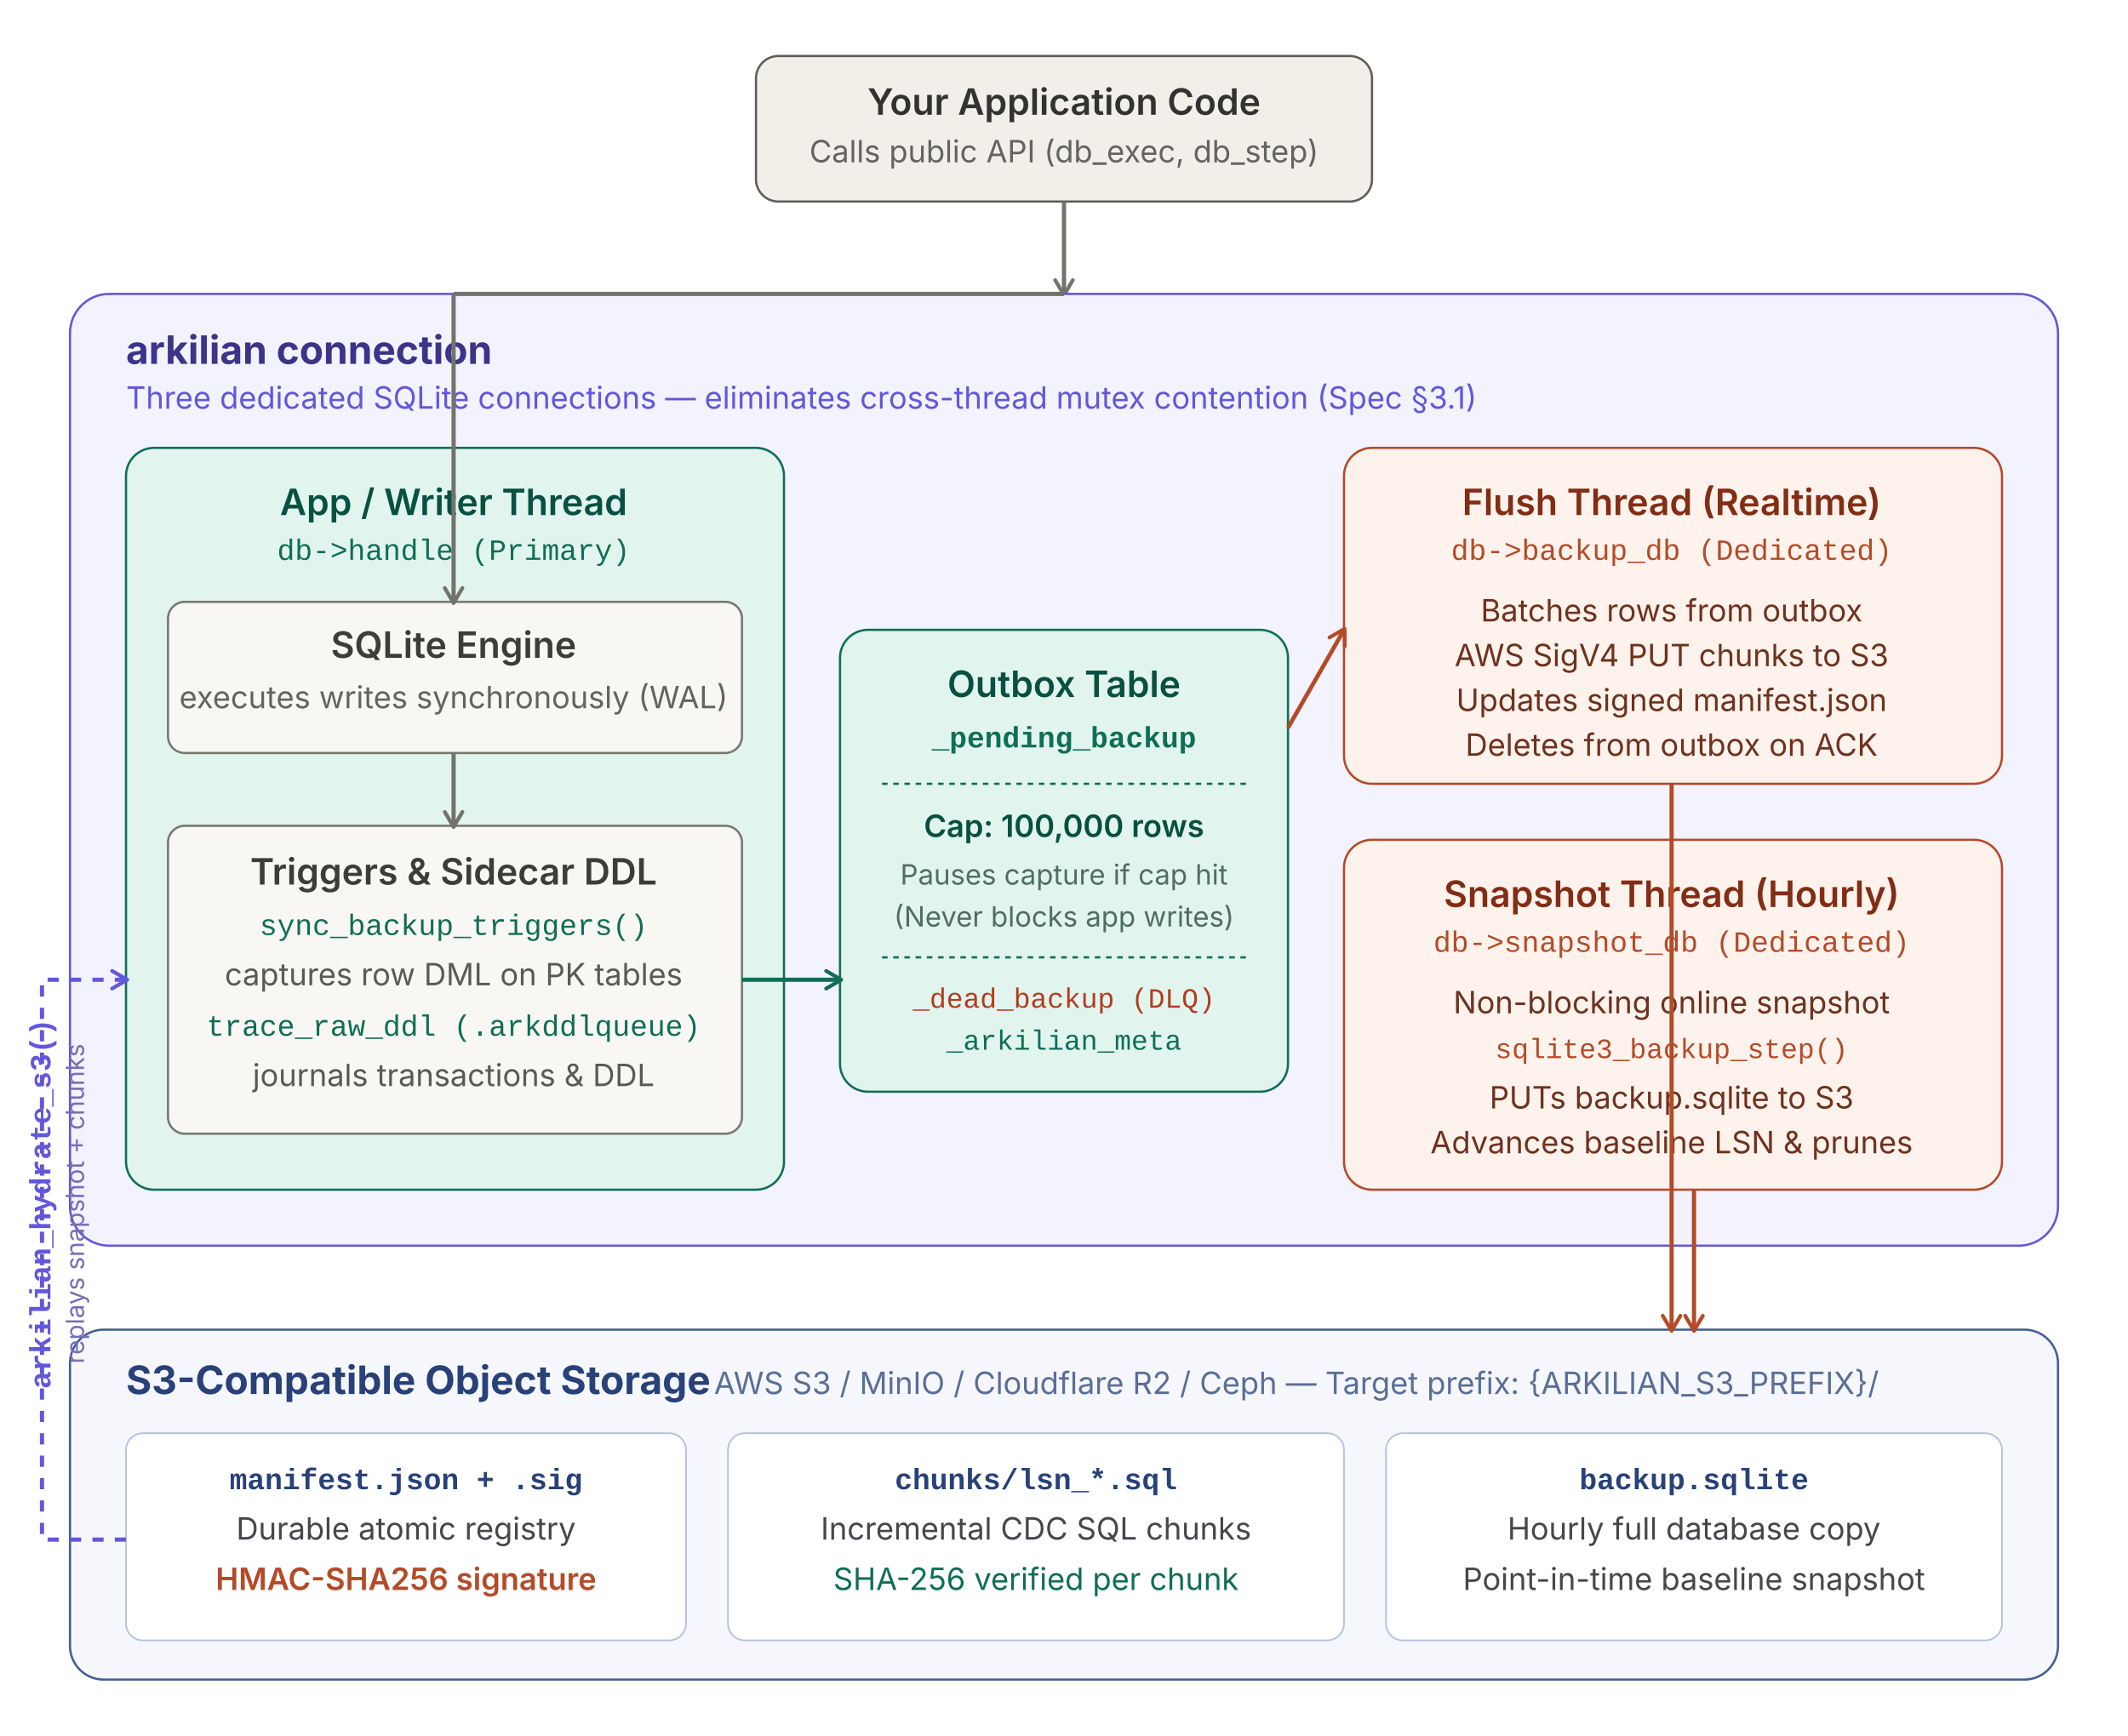
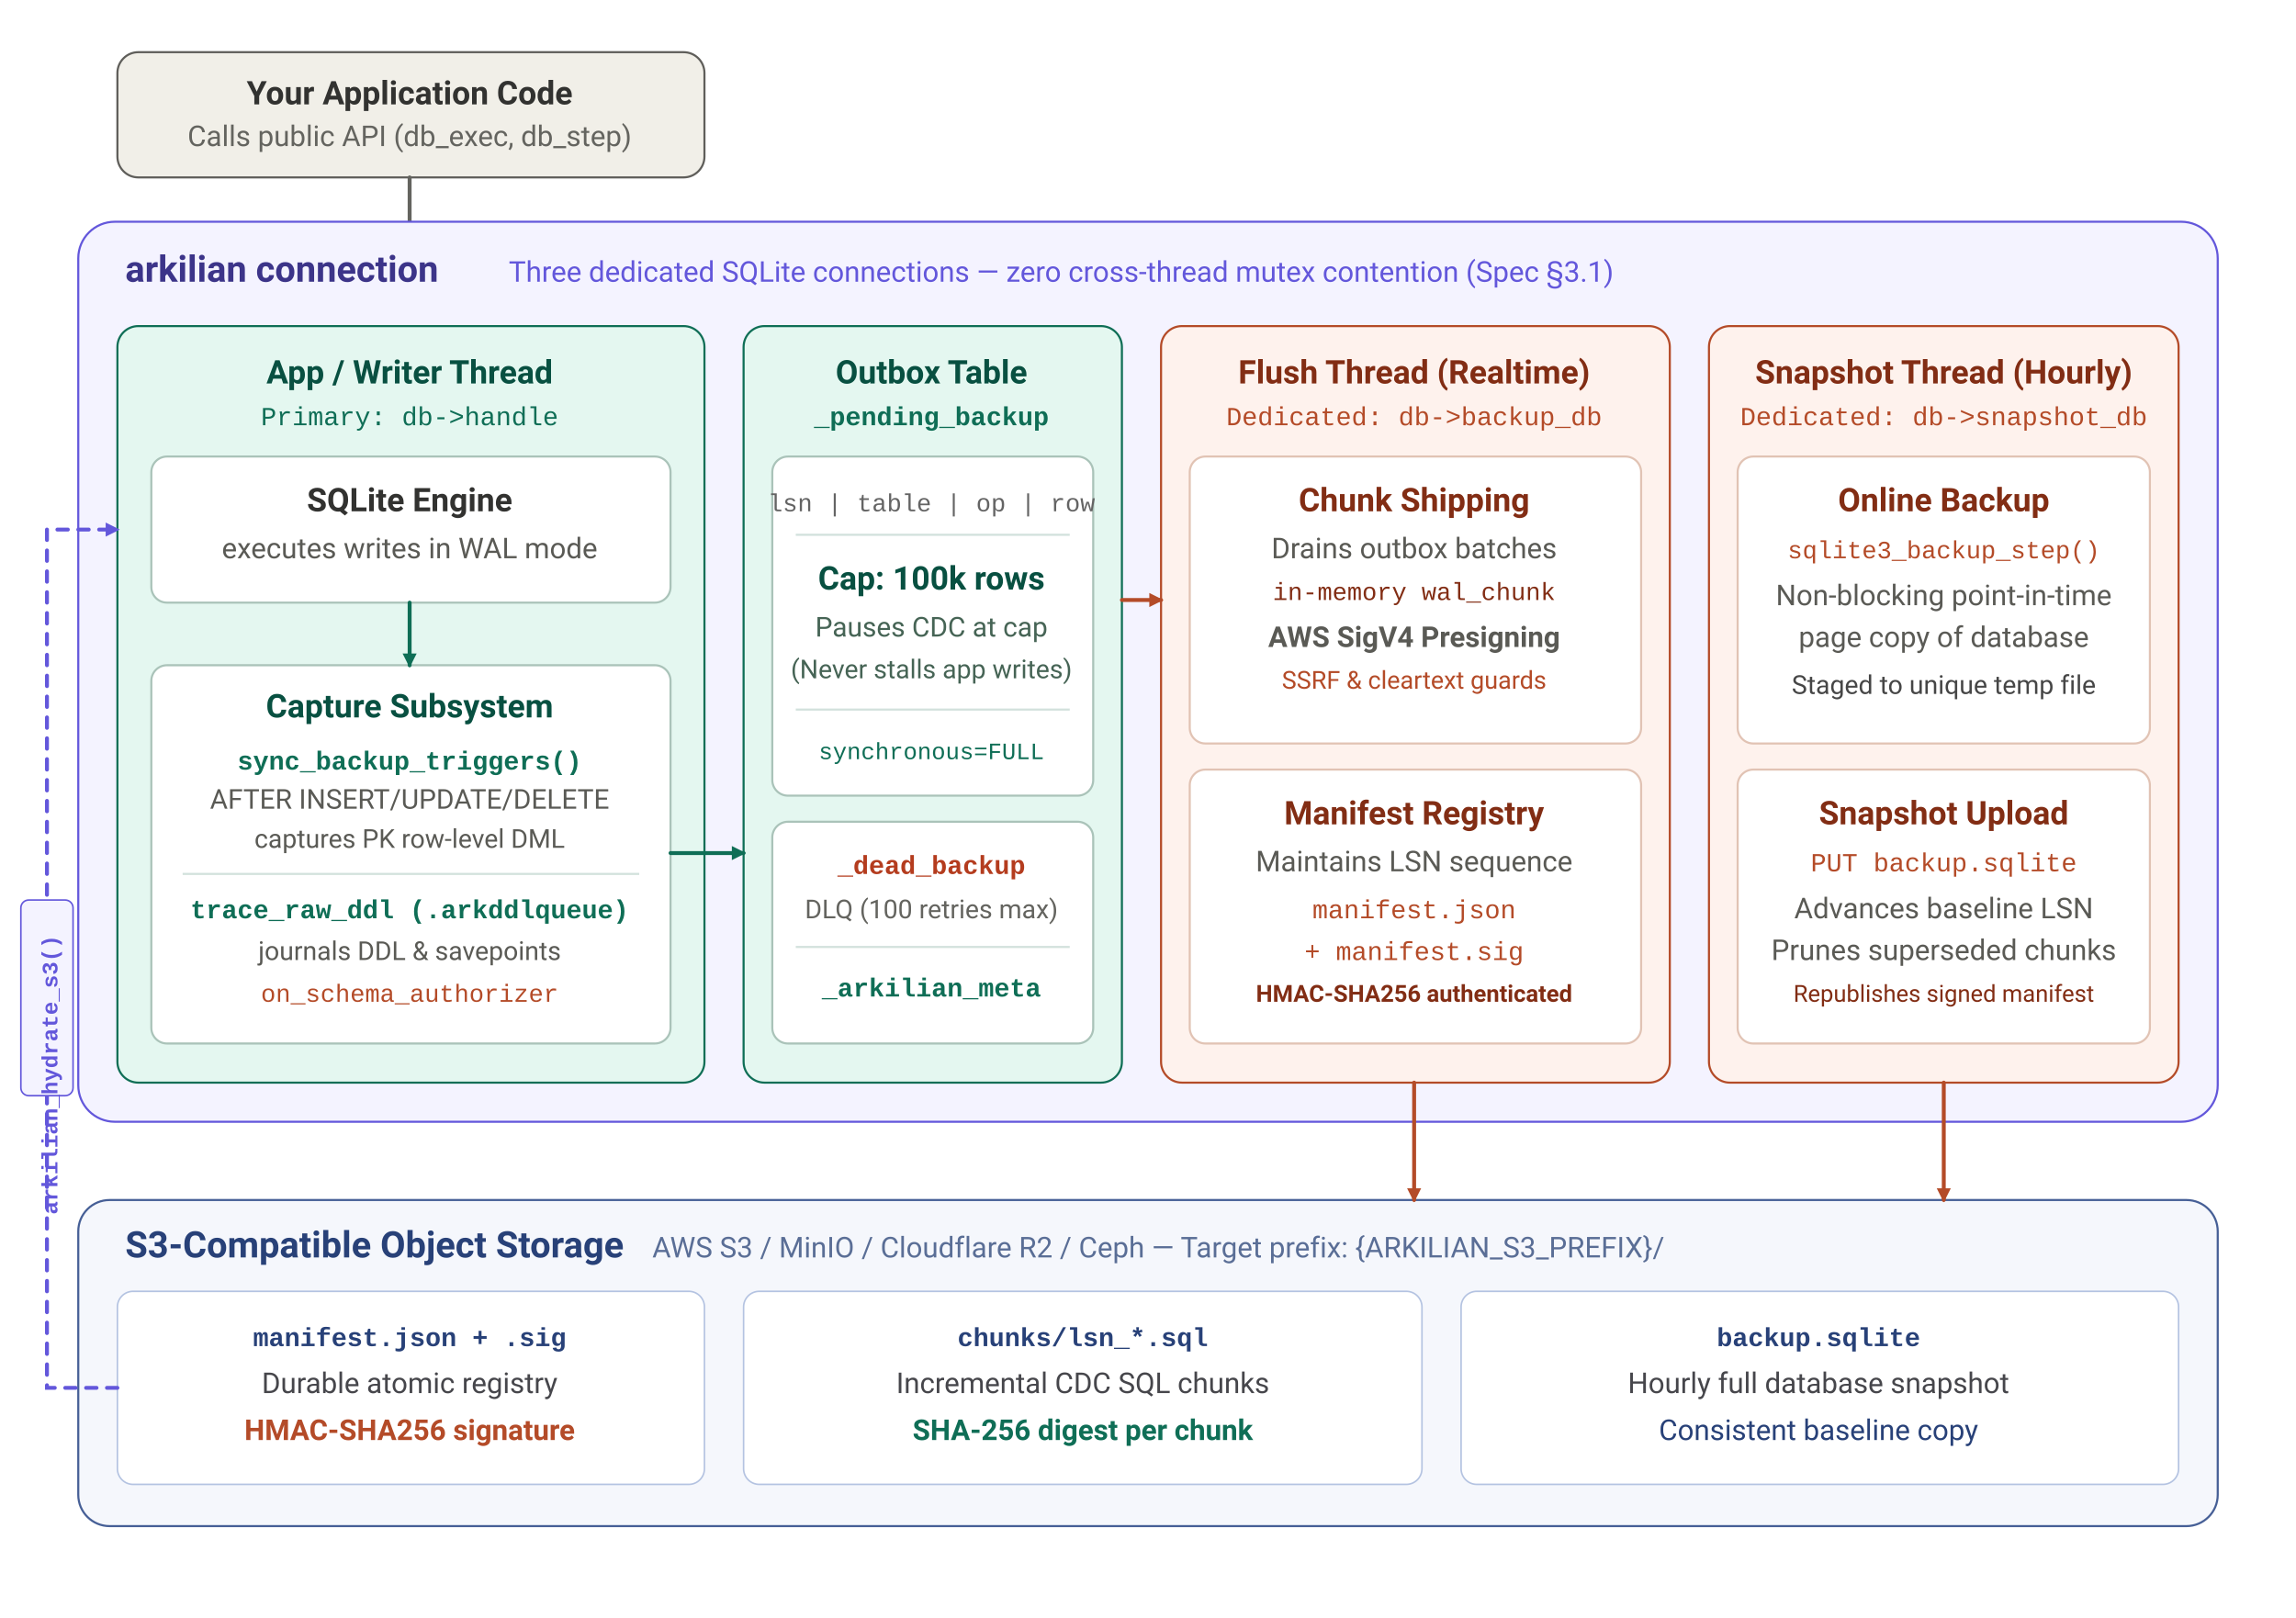
- <svg xmlns="http://www.w3.org/2000/svg" width="100%" viewBox="0 0 760 620" role="img">
+ <svg xmlns="http://www.w3.org/2000/svg" width="100%" viewBox="0 0 880 620" role="img">
  <defs>
-     <marker id="arrow" viewBox="0 0 10 10" refX="7" refY="5" markerWidth="6" markerHeight="6" orient="auto-start-reverse">
-       <path d="M1.5 1.5L7.5 5L1.5 8.5" fill="none" stroke="context-stroke" stroke-width="1.5" stroke-linecap="round" stroke-linejoin="round" />
+     <marker id="arrow-gray" viewBox="0 0 10 10" refX="6" refY="5" markerWidth="6" markerHeight="6" orient="auto-start-reverse">
+       <path d="M 1 2 L 7 5 L 1 8 z" fill="rgb(100, 100, 95)" />
+     </marker>
+     <marker id="arrow-green" viewBox="0 0 10 10" refX="6" refY="5" markerWidth="6" markerHeight="6" orient="auto-start-reverse">
+       <path d="M 1 2 L 7 5 L 1 8 z" fill="rgb(15, 110, 86)" />
+     </marker>
+     <marker id="arrow-orange" viewBox="0 0 10 10" refX="6" refY="5" markerWidth="6" markerHeight="6" orient="auto-start-reverse">
+       <path d="M 1 2 L 7 5 L 1 8 z" fill="rgb(180, 75, 40)" />
+     </marker>
+     <marker id="arrow-purple" viewBox="0 0 10 10" refX="6" refY="5" markerWidth="6" markerHeight="6" orient="auto-start-reverse">
+       <path d="M 1 2 L 7 5 L 1 8 z" fill="rgb(99, 87, 219)" />
    </marker>
    <style>
-       .text-base { font-family: "Anthropic Sans", -apple-system, system-ui, "Segoe UI", sans-serif; font-size: 14px; font-weight: 400; text-anchor: start; }
-       .text-title { font-family: "Anthropic Sans", -apple-system, system-ui, "Segoe UI", sans-serif; font-size: 13px; font-weight: 600; text-anchor: middle; }
-       .text-desc { font-family: "Anthropic Sans", -apple-system, system-ui, "Segoe UI", sans-serif; font-size: 11px; font-weight: 400; text-anchor: middle; }
-       .text-header { font-family: "Anthropic Sans", -apple-system, system-ui, "Segoe UI", sans-serif; font-size: 14px; font-weight: 700; text-anchor: start; }
-       .text-sub { font-family: "Anthropic Sans", -apple-system, system-ui, "Segoe UI", sans-serif; font-size: 11px; font-weight: 400; text-anchor: start; }
-       .text-mono { font-family: "SFMono-Regular", Consolas, "Liberation Mono", Menlo, Courier, monospace; font-size: 10.5px; }
+       .text-base { font-family: -apple-system, system-ui, "Segoe UI", Roboto, Helvetica, Arial, sans-serif; font-size: 13px; font-weight: 400; text-anchor: start; }
+       .text-title { font-family: -apple-system, system-ui, "Segoe UI", Roboto, Helvetica, Arial, sans-serif; font-size: 12.5px; font-weight: 600; text-anchor: middle; }
+       .text-desc { font-family: -apple-system, system-ui, "Segoe UI", Roboto, Helvetica, Arial, sans-serif; font-size: 11px; font-weight: 400; text-anchor: middle; }
+       .text-header { font-family: -apple-system, system-ui, "Segoe UI", Roboto, Helvetica, Arial, sans-serif; font-size: 14px; font-weight: 700; text-anchor: start; }
+       .text-sub { font-family: -apple-system, system-ui, "Segoe UI", Roboto, Helvetica, Arial, sans-serif; font-size: 11px; font-weight: 400; text-anchor: start; }
+       .text-mono { font-family: "SFMono-Regular", Consolas, "Liberation Mono", Menlo, Courier, monospace; font-size: 10px; }
      
-       .line-conn { fill: none; stroke: rgb(115, 114, 108); stroke-width: 1.5; }
-       .line-green { fill: none; stroke: rgb(15, 110, 86); stroke-width: 1.5; }
-       .line-orange { fill: none; stroke: rgb(180, 75, 40); stroke-width: 1.5; }
-       .line-purple { fill: none; stroke: rgb(99, 87, 219); stroke-width: 1.5; stroke-dasharray: 4,4; }
+       .line-conn { fill: none; stroke: rgb(100, 100, 95); stroke-width: 1.5; stroke-linecap: round; }
+       .line-green { fill: none; stroke: rgb(15, 110, 86); stroke-width: 1.5; stroke-linecap: round; }
+       .line-orange { fill: none; stroke: rgb(180, 75, 40); stroke-width: 1.5; stroke-linecap: round; }
+       .line-purple { fill: none; stroke: rgb(99, 87, 219); stroke-width: 1.5; stroke-dasharray: 4,4; stroke-linecap: round; }
    </style>
  </defs>
  <g class="text-base">
-     <rect x="270" y="20" width="220" height="52" rx="8" stroke-width="0.8" style="fill:rgb(241, 239, 232);stroke:rgb(95, 94, 90);" />
-     <text x="380" y="41" class="text-title" style="fill:rgb(50, 50, 48);">Your Application Code</text>
-     <text x="380" y="58" class="text-desc" style="fill:rgb(100, 100, 95);">Calls public API (db_exec, db_step)</text>
+     <rect x="45" y="20" width="225" height="48" rx="8" stroke-width="0.8" style="fill:rgb(241, 239, 232);stroke:rgb(95, 94, 90);" />
+     <text x="157" y="40" class="text-title" style="fill:rgb(50, 50, 48);">Your Application Code</text>
+     <text x="157" y="56" class="text-desc" style="fill:rgb(100, 100, 95);">Calls public API (db_exec, db_step)</text>
  </g>
-   <line x1="380" y1="72" x2="380" y2="105" marker-end="url(#arrow)" class="line-conn" />
+   <line x1="157" y1="68" x2="157" y2="128" marker-end="url(#arrow-gray)" class="line-conn" />
  <g class="text-base">
-     <rect x="25" y="105" width="710" height="340" rx="14" stroke-width="0.8" style="fill:rgb(243, 242, 255);stroke:rgb(99, 87, 219);" />
-     <text x="45" y="130" class="text-header" style="fill:rgb(60, 52, 137);">arkilian connection</text>
-     <text x="45" y="146" class="text-sub" style="fill:rgb(99, 87, 219);">Three dedicated SQLite connections — eliminates cross-thread mutex contention (Spec §3.1)</text>
+     <rect x="30" y="85" width="820" height="345" rx="14" stroke-width="0.8" style="fill:rgb(244, 243, 255);stroke:rgb(99, 87, 219);" />
+     <text x="48" y="108" class="text-header" style="fill:rgb(60, 52, 137);">arkilian connection</text>
+     <text x="195" y="108" class="text-sub" style="fill:rgb(99, 87, 219);">Three dedicated SQLite connections — zero cross-thread mutex contention (Spec §3.1)</text>
  </g>
  <g class="text-base">
-     <rect x="45" y="160" width="235" height="265" rx="10" stroke-width="0.8" style="fill:rgb(225, 245, 238);stroke:rgb(15, 110, 86);" />
-     <text x="162" y="184" class="text-title" style="fill:rgb(8, 80, 65);">App / Writer Thread</text>
-     <text x="162" y="200" class="text-desc text-mono" style="fill:rgb(15, 110, 86);">db-&gt;handle (Primary)</text>
-     <rect x="60" y="215" width="205" height="54" rx="6" stroke-width="0.8" style="fill:rgb(248, 247, 243);stroke:rgb(120, 120, 115);" />
-     <text x="162" y="235" class="text-title" style="fill:rgb(60, 60, 58);">SQLite Engine</text>
-     <text x="162" y="253" class="text-desc" style="fill:rgb(100, 100, 95);">executes writes synchronously (WAL)</text>
-     <rect x="60" y="295" width="205" height="110" rx="6" stroke-width="0.8" style="fill:rgb(248, 247, 243);stroke:rgb(120, 120, 115);" />
-     <text x="162" y="316" class="text-title" style="fill:rgb(60, 60, 58);">Triggers &amp; Sidecar DDL</text>
-     <text x="162" y="334" class="text-desc text-mono" style="fill:rgb(15, 110, 86);">sync_backup_triggers()</text>
-     <text x="162" y="352" class="text-desc" style="fill:rgb(90, 90, 85);">captures row DML on PK tables</text>
-     <text x="162" y="370" class="text-desc text-mono" style="fill:rgb(15, 110, 86);">trace_raw_ddl (.arkddlqueue)</text>
-     <text x="162" y="388" class="text-desc" style="fill:rgb(90, 90, 85);">journals transactions &amp; DDL</text>
+     <rect x="45" y="125" width="225" height="290" rx="8" stroke-width="0.8" style="fill:rgb(228, 247, 240);stroke:rgb(15, 110, 86);" />
+     <text x="157" y="147" class="text-title" style="fill:rgb(8, 80, 65);">App / Writer Thread</text>
+     <text x="157" y="163" class="text-desc text-mono" style="fill:rgb(15, 110, 86);">Primary: db-&gt;handle</text>
+     <rect x="58" y="175" width="199" height="56" rx="6" stroke-width="0.8" style="fill:rgb(255, 255, 255);stroke:rgb(170, 195, 185);" />
+     <text x="157" y="196" class="text-title" style="fill:rgb(50, 50, 48);">SQLite Engine</text>
+     <text x="157" y="214" class="text-desc" style="fill:rgb(90, 90, 85);">executes writes in WAL mode</text>
+     <rect x="58" y="255" width="199" height="145" rx="6" stroke-width="0.8" style="fill:rgb(255, 255, 255);stroke:rgb(170, 195, 185);" />
+     <text x="157" y="275" class="text-title" style="fill:rgb(8, 80, 65);">Capture Subsystem</text>
+     <text x="157" y="295" class="text-desc text-mono" style="fill:rgb(15, 110, 86); font-weight: 600;">sync_backup_triggers()</text>
+     <text x="157" y="310" class="text-desc" style="fill:rgb(90, 90, 85); font-size: 10.5px;">AFTER INSERT/UPDATE/DELETE</text>
+     <text x="157" y="325" class="text-desc" style="fill:rgb(90, 90, 85); font-size: 10px;">captures PK row-level DML</text>
+     <line x1="70" y1="335" x2="245" y2="335" stroke="rgb(210, 225, 220)" stroke-width="0.8" />
+     <text x="157" y="352" class="text-desc text-mono" style="fill:rgb(15, 110, 86); font-weight: 600;">trace_raw_ddl (.arkddlqueue)</text>
+     <text x="157" y="368" class="text-desc" style="fill:rgb(90, 90, 85); font-size: 10px;">journals DDL &amp; savepoints</text>
+     <text x="157" y="384" class="text-desc text-mono" style="fill:rgb(180, 75, 40); font-size: 9.5px;">on_schema_authorizer</text>
  </g>
-   <line x1="380" y1="105" x2="162" y2="105" class="line-conn" />
-   <line x1="162" y1="105" x2="162" y2="215" marker-end="url(#arrow)" class="line-conn" />
-   <line x1="162" y1="269" x2="162" y2="295" marker-end="url(#arrow)" class="line-conn" />
+   <line x1="157" y1="231" x2="157" y2="255" marker-end="url(#arrow-green)" class="line-green" />
  <g class="text-base">
-     <rect x="300" y="225" width="160" height="165" rx="10" stroke-width="0.8" style="fill:rgb(225, 245, 238);stroke:rgb(15, 110, 86);" />
-     <text x="380" y="249" class="text-title" style="fill:rgb(8, 80, 65);">Outbox Table</text>
-     <text x="380" y="267" class="text-desc text-mono" style="fill:rgb(15, 110, 86); font-weight: 600;">_pending_backup</text>
-     <path d="M 315,280 L 445,280" stroke="rgb(15, 110, 86)" stroke-width="0.8" stroke-dasharray="2,2" />
-     <text x="380" y="299" class="text-desc" style="fill:rgb(8, 80, 65); font-weight: 600;">Cap: 100,000 rows</text>
-     <text x="380" y="316" class="text-desc" style="fill:rgb(80, 110, 95); font-size: 10px;">Pauses capture if cap hit</text>
-     <text x="380" y="331" class="text-desc" style="fill:rgb(80, 110, 95); font-size: 10px;">(Never blocks app writes)</text>
-     <path d="M 315,342 L 445,342" stroke="rgb(15, 110, 86)" stroke-width="0.8" stroke-dasharray="2,2" />
-     <text x="380" y="360" class="text-desc text-mono" style="fill:rgb(180, 60, 30); font-size: 10px;">_dead_backup (DLQ)</text>
-     <text x="380" y="375" class="text-desc text-mono" style="fill:rgb(15, 110, 86); font-size: 10px;">_arkilian_meta</text>
+     <rect x="285" y="125" width="145" height="290" rx="8" stroke-width="0.8" style="fill:rgb(228, 247, 240);stroke:rgb(15, 110, 86);" />
+     <text x="357" y="147" class="text-title" style="fill:rgb(8, 80, 65);">Outbox Table</text>
+     <text x="357" y="163" class="text-desc text-mono" style="fill:rgb(15, 110, 86); font-weight: 600;">_pending_backup</text>
+     <rect x="296" y="175" width="123" height="130" rx="6" stroke-width="0.8" style="fill:rgb(255, 255, 255);stroke:rgb(170, 195, 185);" />
+     <text x="357" y="196" class="text-desc text-mono" style="fill:rgb(100, 100, 100); font-size: 9.5px;">lsn | table | op | row</text>
+     <line x1="305" y1="205" x2="410" y2="205" stroke="rgb(210, 225, 220)" stroke-width="0.8" />
+     <text x="357" y="226" class="text-title" style="fill:rgb(8, 80, 65);">Cap: 100k rows</text>
+     <text x="357" y="244" class="text-desc" style="fill:rgb(70, 100, 85); font-size: 10.5px;">Pauses CDC at cap</text>
+     <text x="357" y="260" class="text-desc" style="fill:rgb(70, 100, 85); font-size: 10px;">(Never stalls app writes)</text>
+     <line x1="305" y1="272" x2="410" y2="272" stroke="rgb(210, 225, 220)" stroke-width="0.8" />
+     <text x="357" y="291" class="text-desc text-mono" style="fill:rgb(15, 110, 86); font-size: 9px;">synchronous=FULL</text>
+     <rect x="296" y="315" width="123" height="85" rx="6" stroke-width="0.8" style="fill:rgb(255, 255, 255);stroke:rgb(170, 195, 185);" />
+     <text x="357" y="335" class="text-desc text-mono" style="fill:rgb(180, 60, 30); font-weight: 600;">_dead_backup</text>
+     <text x="357" y="352" class="text-desc" style="fill:rgb(100, 100, 95); font-size: 10px;">DLQ (100 retries max)</text>
+     <line x1="305" y1="363" x2="410" y2="363" stroke="rgb(210, 225, 220)" stroke-width="0.8" />
+     <text x="357" y="382" class="text-desc text-mono" style="fill:rgb(15, 110, 86); font-weight: 600;">_arkilian_meta</text>
  </g>
-   <line x1="265" y1="350" x2="300" y2="350" marker-end="url(#arrow)" class="line-green" />
+   <line x1="257" y1="327" x2="285" y2="327" marker-end="url(#arrow-green)" class="line-green" />
  <g class="text-base">
-     <rect x="480" y="160" width="235" height="120" rx="10" stroke-width="0.8" style="fill:rgb(254, 242, 237);stroke:rgb(180, 75, 40);" />
-     <text x="597" y="184" class="text-title" style="fill:rgb(130, 45, 20);">Flush Thread (Realtime)</text>
-     <text x="597" y="200" class="text-desc text-mono" style="fill:rgb(180, 75, 40);">db-&gt;backup_db (Dedicated)</text>
-     <text x="597" y="222" class="text-desc" style="fill:rgb(110, 50, 30);">Batches rows from outbox</text>
-     <text x="597" y="238" class="text-desc" style="fill:rgb(110, 50, 30);">AWS SigV4 PUT chunks to S3</text>
-     <text x="597" y="254" class="text-desc" style="fill:rgb(110, 50, 30);">Updates signed manifest.json</text>
-     <text x="597" y="270" class="text-desc" style="fill:rgb(110, 50, 30);">Deletes from outbox on ACK</text>
+     <rect x="445" y="125" width="195" height="290" rx="8" stroke-width="0.8" style="fill:rgb(254, 242, 237);stroke:rgb(180, 75, 40);" />
+     <text x="542" y="147" class="text-title" style="fill:rgb(130, 45, 20);">Flush Thread (Realtime)</text>
+     <text x="542" y="163" class="text-desc text-mono" style="fill:rgb(180, 75, 40);">Dedicated: db-&gt;backup_db</text>
+     <rect x="456" y="175" width="173" height="110" rx="6" stroke-width="0.8" style="fill:rgb(255, 255, 255);stroke:rgb(225, 195, 180);" />
+     <text x="542" y="196" class="text-title" style="fill:rgb(130, 45, 20);">Chunk Shipping</text>
+     <text x="542" y="214" class="text-desc" style="fill:rgb(90, 90, 85);">Drains outbox batches</text>
+     <text x="542" y="230" class="text-desc text-mono" style="fill:rgb(130, 45, 20); font-size: 9.5px;">in-memory wal_chunk</text>
+     <text x="542" y="248" class="text-desc" style="fill:rgb(90, 90, 85); font-weight: 600;">AWS SigV4 Presigning</text>
+     <text x="542" y="264" class="text-desc" style="fill:rgb(180, 75, 40); font-size: 9.5px;">SSRF &amp; cleartext guards</text>
+     <rect x="456" y="295" width="173" height="105" rx="6" stroke-width="0.8" style="fill:rgb(255, 255, 255);stroke:rgb(225, 195, 180);" />
+     <text x="542" y="316" class="text-title" style="fill:rgb(130, 45, 20);">Manifest Registry</text>
+     <text x="542" y="334" class="text-desc" style="fill:rgb(90, 90, 85);">Maintains LSN sequence</text>
+     <text x="542" y="352" class="text-desc text-mono" style="fill:rgb(180, 75, 40);">manifest.json</text>
+     <text x="542" y="368" class="text-desc text-mono" style="fill:rgb(180, 75, 40);">+ manifest.sig</text>
+     <text x="542" y="384" class="text-desc" style="fill:rgb(130, 45, 20); font-size: 9px; font-weight: 600;">HMAC-SHA256 authenticated</text>
+   </g>
+   <line x1="430" y1="230" x2="445" y2="230" marker-end="url(#arrow-orange)" class="line-orange" />
+   <g class="text-base">
+     <rect x="655" y="125" width="180" height="290" rx="8" stroke-width="0.8" style="fill:rgb(254, 242, 237);stroke:rgb(180, 75, 40);" />
+     <text x="745" y="147" class="text-title" style="fill:rgb(130, 45, 20);">Snapshot Thread (Hourly)</text>
+     <text x="745" y="163" class="text-desc text-mono" style="fill:rgb(180, 75, 40);">Dedicated: db-&gt;snapshot_db</text>
+     <rect x="666" y="175" width="158" height="110" rx="6" stroke-width="0.8" style="fill:rgb(255, 255, 255);stroke:rgb(225, 195, 180);" />
+     <text x="745" y="196" class="text-title" style="fill:rgb(130, 45, 20);">Online Backup</text>
+     <text x="745" y="214" class="text-desc text-mono" style="fill:rgb(180, 75, 40); font-size: 9.5px;">sqlite3_backup_step()</text>
+     <text x="745" y="232" class="text-desc" style="fill:rgb(90, 90, 85);">Non-blocking point-in-time</text>
+     <text x="745" y="248" class="text-desc" style="fill:rgb(90, 90, 85);">page copy of database</text>
+     <text x="745" y="266" class="text-desc" style="fill:rgb(70, 70, 70); font-size: 10px;">Staged to unique temp file</text>
+     <rect x="666" y="295" width="158" height="105" rx="6" stroke-width="0.8" style="fill:rgb(255, 255, 255);stroke:rgb(225, 195, 180);" />
+     <text x="745" y="316" class="text-title" style="fill:rgb(130, 45, 20);">Snapshot Upload</text>
+     <text x="745" y="334" class="text-desc text-mono" style="fill:rgb(180, 75, 40);">PUT backup.sqlite</text>
+     <text x="745" y="352" class="text-desc" style="fill:rgb(90, 90, 85);">Advances baseline LSN</text>
+     <text x="745" y="368" class="text-desc" style="fill:rgb(90, 90, 85);">Prunes superseded chunks</text>
+     <text x="745" y="384" class="text-desc" style="fill:rgb(130, 45, 20); font-size: 9px;">Republishes signed manifest</text>
  </g>
  <g class="text-base">
-     <rect x="480" y="300" width="235" height="125" rx="10" stroke-width="0.8" style="fill:rgb(254, 242, 237);stroke:rgb(180, 75, 40);" />
-     <text x="597" y="324" class="text-title" style="fill:rgb(130, 45, 20);">Snapshot Thread (Hourly)</text>
-     <text x="597" y="340" class="text-desc text-mono" style="fill:rgb(180, 75, 40);">db-&gt;snapshot_db (Dedicated)</text>
-     <text x="597" y="362" class="text-desc" style="fill:rgb(110, 50, 30);">Non-blocking online snapshot</text>
-     <text x="597" y="378" class="text-desc text-mono" style="fill:rgb(180, 75, 40); font-size: 10px;">sqlite3_backup_step()</text>
-     <text x="597" y="396" class="text-desc" style="fill:rgb(110, 50, 30);">PUTs backup.sqlite to S3</text>
-     <text x="597" y="412" class="text-desc" style="fill:rgb(110, 50, 30);">Advances baseline LSN &amp; prunes</text>
+     <rect x="30" y="460" width="820" height="125" rx="12" stroke-width="0.8" style="fill:rgb(245, 247, 252);stroke:rgb(70, 95, 150);" />
+     <text x="48" y="482" class="text-header" style="fill:rgb(40, 65, 120);">S3-Compatible Object Storage</text>
+     <text x="250" y="482" class="text-sub" style="fill:rgb(90, 110, 150);">AWS S3 / MinIO / Cloudflare R2 / Ceph — Target prefix: {ARKILIAN_S3_PREFIX}/</text>
+     <rect x="45" y="495" width="225" height="74" rx="6" stroke-width="0.6" style="fill:rgb(255, 255, 255);stroke:rgb(180, 195, 225);" />
+     <text x="157" y="516" class="text-title text-mono" style="fill:rgb(40, 65, 120);">manifest.json + .sig</text>
+     <text x="157" y="534" class="text-desc" style="fill:rgb(70, 70, 75);">Durable atomic registry</text>
+     <text x="157" y="552" class="text-desc" style="fill:rgb(180, 75, 40); font-weight: 600;">HMAC-SHA256 signature</text>
+     <rect x="285" y="495" width="260" height="74" rx="6" stroke-width="0.6" style="fill:rgb(255, 255, 255);stroke:rgb(180, 195, 225);" />
+     <text x="415" y="516" class="text-title text-mono" style="fill:rgb(40, 65, 120);">chunks/lsn_*.sql</text>
+     <text x="415" y="534" class="text-desc" style="fill:rgb(70, 70, 75);">Incremental CDC SQL chunks</text>
+     <text x="415" y="552" class="text-desc" style="fill:rgb(15, 110, 86); font-weight: 600;">SHA-256 digest per chunk</text>
+     <rect x="560" y="495" width="275" height="74" rx="6" stroke-width="0.6" style="fill:rgb(255, 255, 255);stroke:rgb(180, 195, 225);" />
+     <text x="697" y="516" class="text-title text-mono" style="fill:rgb(40, 65, 120);">backup.sqlite</text>
+     <text x="697" y="534" class="text-desc" style="fill:rgb(70, 70, 75);">Hourly full database snapshot</text>
+     <text x="697" y="552" class="text-desc" style="fill:rgb(40, 65, 120);">Consistent baseline copy</text>
  </g>
-   <path d="M 460,260 L 480,225" marker-end="url(#arrow)" class="line-orange" />
-   <g class="text-base">
-     <rect x="25" y="475" width="710" height="125" rx="12" stroke-width="0.8" style="fill:rgb(245, 247, 252);stroke:rgb(70, 95, 150);" />
-     <text x="45" y="498" class="text-header" style="fill:rgb(40, 65, 120);">S3-Compatible Object Storage</text>
-     <text x="255" y="498" class="text-sub" style="fill:rgb(90, 110, 150);">AWS S3 / MinIO / Cloudflare R2 / Ceph — Target prefix: {ARKILIAN_S3_PREFIX}/</text>
-     <rect x="45" y="512" width="200" height="74" rx="6" stroke-width="0.6" style="fill:rgb(255, 255, 255);stroke:rgb(180, 195, 225);" />
-     <text x="145" y="532" class="text-title text-mono" style="fill:rgb(40, 65, 120);">manifest.json + .sig</text>
-     <text x="145" y="550" class="text-desc" style="fill:rgb(70, 70, 75);">Durable atomic registry</text>
-     <text x="145" y="568" class="text-desc" style="fill:rgb(180, 75, 40); font-weight: 600;">HMAC-SHA256 signature</text>
-     <rect x="260" y="512" width="220" height="74" rx="6" stroke-width="0.6" style="fill:rgb(255, 255, 255);stroke:rgb(180, 195, 225);" />
-     <text x="370" y="532" class="text-title text-mono" style="fill:rgb(40, 65, 120);">chunks/lsn_*.sql</text>
-     <text x="370" y="550" class="text-desc" style="fill:rgb(70, 70, 75);">Incremental CDC SQL chunks</text>
-     <text x="370" y="568" class="text-desc" style="fill:rgb(15, 110, 86);">SHA-256 verified per chunk</text>
-     <rect x="495" y="512" width="220" height="74" rx="6" stroke-width="0.6" style="fill:rgb(255, 255, 255);stroke:rgb(180, 195, 225);" />
-     <text x="605" y="532" class="text-title text-mono" style="fill:rgb(40, 65, 120);">backup.sqlite</text>
-     <text x="605" y="550" class="text-desc" style="fill:rgb(70, 70, 75);">Hourly full database copy</text>
-     <text x="605" y="568" class="text-desc" style="fill:rgb(70, 70, 75);">Point-in-time baseline snapshot</text>
-   </g>
-   <line x1="597" y1="280" x2="597" y2="475" marker-end="url(#arrow)" class="line-orange" />
-   <line x1="605" y1="425" x2="605" y2="475" marker-end="url(#arrow)" class="line-orange" />
-   <path d="M 45,550 L 15,550 L 15,350 L 45,350" marker-end="url(#arrow)" class="line-purple" />
-   <g class="text-base" transform="translate(18, 430) rotate(-90)">
-     <text x="0" y="0" class="text-desc text-mono" style="fill:rgb(99, 87, 219); font-weight: 600;">arkilian_hydrate_s3()</text>
-     <text x="0" y="12" class="text-desc" style="fill:rgb(120, 110, 180); font-size: 9px;">replays snapshot + chunks</text>
+   <line x1="542" y1="415" x2="542" y2="460" marker-end="url(#arrow-orange)" class="line-orange" />
+   <line x1="745" y1="415" x2="745" y2="460" marker-end="url(#arrow-orange)" class="line-orange" />
+   <path d="M 45,532 L 18,532 L 18,203 L 45,203" marker-end="url(#arrow-purple)" class="line-purple" />
+   <rect x="8" y="345" width="20" height="75" rx="3" fill="rgb(244, 243, 255)" stroke="rgb(99, 87, 219)" stroke-width="0.6" />
+   <g class="text-base" transform="translate(22, 412) rotate(-90)">
+     <text x="0" y="0" class="text-desc text-mono" style="fill:rgb(99, 87, 219); font-weight: 600; font-size: 8.5px;">arkilian_hydrate_s3()</text>
  </g>
</svg>
